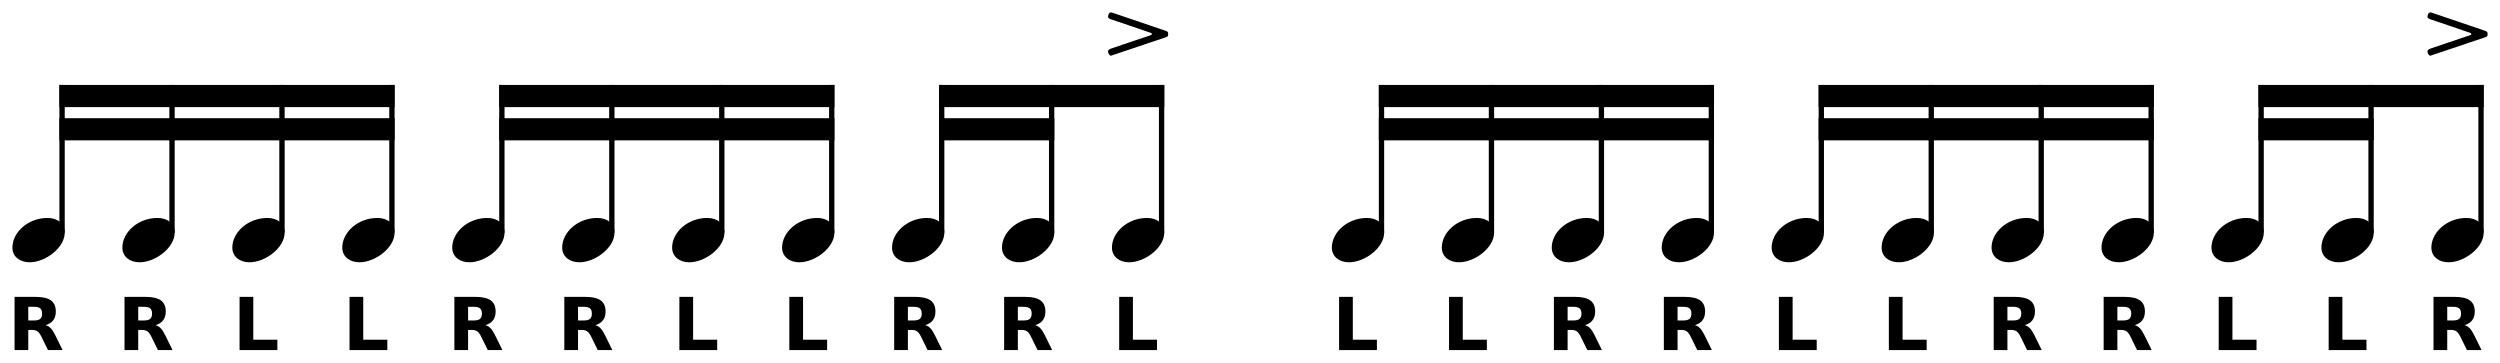
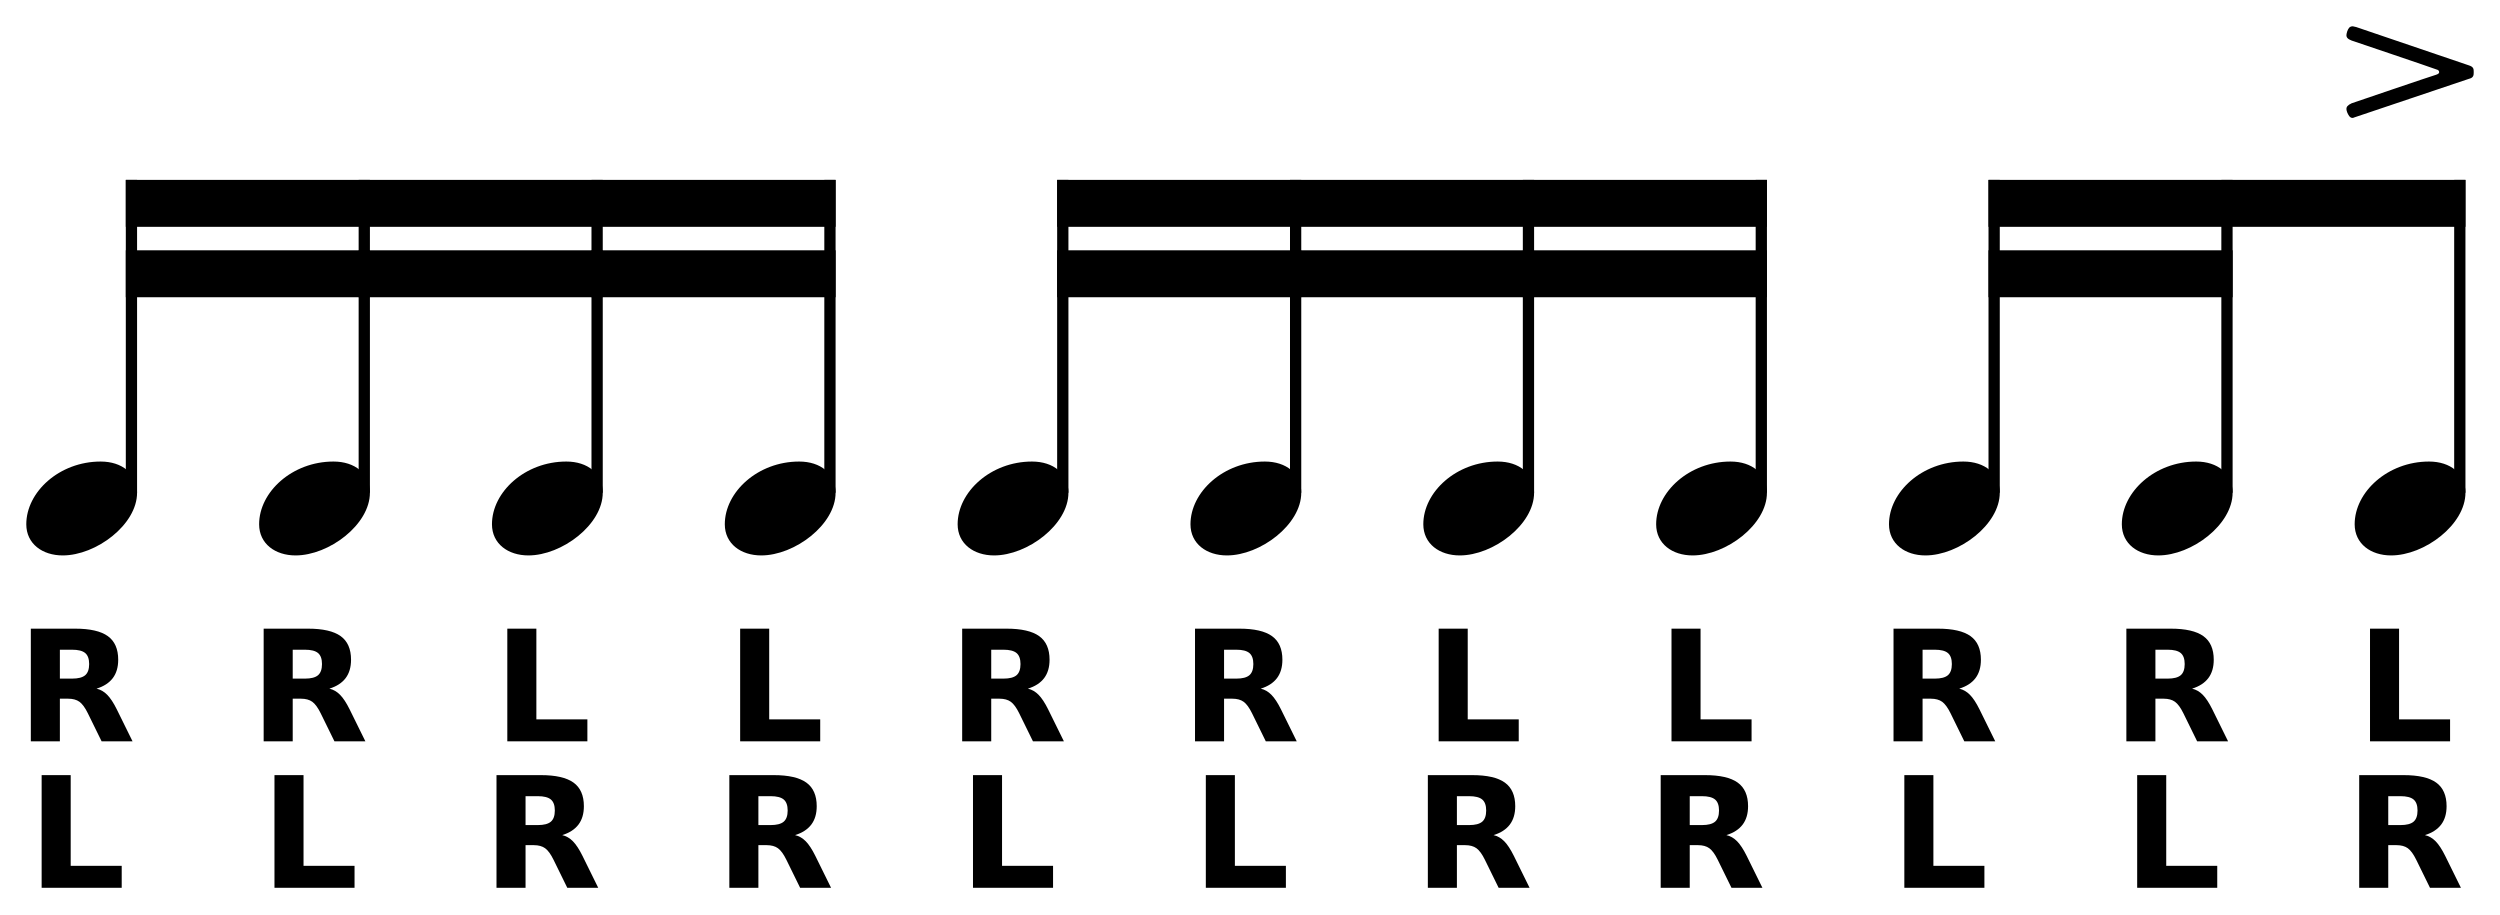
- <svg xmlns="http://www.w3.org/2000/svg" viewBox="-70 -1354 14097 2044" width="14097" height="2044" data-units-per-space="250" data-pas="12" data-rudiment="eleven-stroke-roll" data-family="Roll" role="img" aria-label="Eleven Stroke Roll (PAS 12)">
+ <svg xmlns="http://www.w3.org/2000/svg" viewBox="-70 -1354 6657 2434" width="6657" height="2434" data-units-per-space="250" data-pas="12" data-rudiment="eleven-stroke-roll" data-family="Roll" role="img" aria-label="Eleven Stroke Roll (PAS 12)">
  <g fill="currentColor">
    <path transform="translate(0 0) scale(1 -1)" d="M97 -125C186 -125 295 -43 295 42C295 93 255 125 198 125C88 125 0 44 0 -42C0 -94 43 -125 97 -125Z" />
    <rect x="265" y="-875" width="30" height="833" />
    <path transform="translate(-25.7 620) scale(0.2009377 -0.2009377)" d="M735 831Q856 831 908.5 876.0Q961 921 961 1024Q961 1126 908.5 1170.0Q856 1214 735 1214H573V831ZM573 565V0H188V1493H776Q1071 1493 1208.5 1394.0Q1346 1295 1346 1081Q1346 933 1274.5 838.0Q1203 743 1059 698Q1138 680 1200.5 616.5Q1263 553 1327 424L1536 0H1126L944 371Q889 483 832.5 524.0Q776 565 682 565Z" />
+     <path transform="translate(3.1 1010) scale(0.2009377 -0.2009377)" d="M188 1493H573V291H1249V0H188Z" />
    <path transform="translate(620 0) scale(1 -1)" d="M97 -125C186 -125 295 -43 295 42C295 93 255 125 198 125C88 125 0 44 0 -42C0 -94 43 -125 97 -125Z" />
    <rect x="885" y="-875" width="30" height="833" />
    <path transform="translate(594.3 620) scale(0.2009377 -0.2009377)" d="M735 831Q856 831 908.5 876.0Q961 921 961 1024Q961 1126 908.5 1170.0Q856 1214 735 1214H573V831ZM573 565V0H188V1493H776Q1071 1493 1208.5 1394.0Q1346 1295 1346 1081Q1346 933 1274.5 838.0Q1203 743 1059 698Q1138 680 1200.5 616.5Q1263 553 1327 424L1536 0H1126L944 371Q889 483 832.5 524.0Q776 565 682 565Z" />
+     <path transform="translate(623.1 1010) scale(0.2009377 -0.2009377)" d="M188 1493H573V291H1249V0H188Z" />
    <path transform="translate(1240 0) scale(1 -1)" d="M97 -125C186 -125 295 -43 295 42C295 93 255 125 198 125C88 125 0 44 0 -42C0 -94 43 -125 97 -125Z" />
    <rect x="1505" y="-875" width="30" height="833" />
    <path transform="translate(1243.1 620) scale(0.2009377 -0.2009377)" d="M188 1493H573V291H1249V0H188Z" />
+     <path transform="translate(1214.3 1010) scale(0.2009377 -0.2009377)" d="M735 831Q856 831 908.5 876.0Q961 921 961 1024Q961 1126 908.5 1170.0Q856 1214 735 1214H573V831ZM573 565V0H188V1493H776Q1071 1493 1208.5 1394.0Q1346 1295 1346 1081Q1346 933 1274.5 838.0Q1203 743 1059 698Q1138 680 1200.5 616.5Q1263 553 1327 424L1536 0H1126L944 371Q889 483 832.5 524.0Q776 565 682 565Z" />
    <path transform="translate(1860 0) scale(1 -1)" d="M97 -125C186 -125 295 -43 295 42C295 93 255 125 198 125C88 125 0 44 0 -42C0 -94 43 -125 97 -125Z" />
    <rect x="2125" y="-875" width="30" height="833" />
    <path transform="translate(1863.1 620) scale(0.2009377 -0.2009377)" d="M188 1493H573V291H1249V0H188Z" />
+     <path transform="translate(1834.3 1010) scale(0.2009377 -0.2009377)" d="M735 831Q856 831 908.5 876.0Q961 921 961 1024Q961 1126 908.5 1170.0Q856 1214 735 1214H573V831ZM573 565V0H188V1493H776Q1071 1493 1208.5 1394.0Q1346 1295 1346 1081Q1346 933 1274.5 838.0Q1203 743 1059 698Q1138 680 1200.5 616.5Q1263 553 1327 424L1536 0H1126L944 371Q889 483 832.5 524.0Q776 565 682 565Z" />
    <rect x="265" y="-875" width="1890" height="125" />
    <rect x="265" y="-687.5" width="650" height="125" />
    <rect x="885" y="-687.5" width="650" height="125" />
    <rect x="1505" y="-687.5" width="650" height="125" />
    <path transform="translate(2480 0) scale(1 -1)" d="M97 -125C186 -125 295 -43 295 42C295 93 255 125 198 125C88 125 0 44 0 -42C0 -94 43 -125 97 -125Z" />
    <rect x="2745" y="-875" width="30" height="833" />
    <path transform="translate(2454.3 620) scale(0.2009377 -0.2009377)" d="M735 831Q856 831 908.5 876.0Q961 921 961 1024Q961 1126 908.5 1170.0Q856 1214 735 1214H573V831ZM573 565V0H188V1493H776Q1071 1493 1208.5 1394.0Q1346 1295 1346 1081Q1346 933 1274.5 838.0Q1203 743 1059 698Q1138 680 1200.5 616.5Q1263 553 1327 424L1536 0H1126L944 371Q889 483 832.5 524.0Q776 565 682 565Z" />
+     <path transform="translate(2483.1 1010) scale(0.2009377 -0.2009377)" d="M188 1493H573V291H1249V0H188Z" />
    <path transform="translate(3100 0) scale(1 -1)" d="M97 -125C186 -125 295 -43 295 42C295 93 255 125 198 125C88 125 0 44 0 -42C0 -94 43 -125 97 -125Z" />
    <rect x="3365" y="-875" width="30" height="833" />
    <path transform="translate(3074.3 620) scale(0.2009377 -0.2009377)" d="M735 831Q856 831 908.5 876.0Q961 921 961 1024Q961 1126 908.5 1170.0Q856 1214 735 1214H573V831ZM573 565V0H188V1493H776Q1071 1493 1208.5 1394.0Q1346 1295 1346 1081Q1346 933 1274.5 838.0Q1203 743 1059 698Q1138 680 1200.5 616.5Q1263 553 1327 424L1536 0H1126L944 371Q889 483 832.5 524.0Q776 565 682 565Z" />
+     <path transform="translate(3103.1 1010) scale(0.2009377 -0.2009377)" d="M188 1493H573V291H1249V0H188Z" />
    <path transform="translate(3720 0) scale(1 -1)" d="M97 -125C186 -125 295 -43 295 42C295 93 255 125 198 125C88 125 0 44 0 -42C0 -94 43 -125 97 -125Z" />
    <rect x="3985" y="-875" width="30" height="833" />
    <path transform="translate(3723.1 620) scale(0.2009377 -0.2009377)" d="M188 1493H573V291H1249V0H188Z" />
+     <path transform="translate(3694.3 1010) scale(0.2009377 -0.2009377)" d="M735 831Q856 831 908.5 876.0Q961 921 961 1024Q961 1126 908.5 1170.0Q856 1214 735 1214H573V831ZM573 565V0H188V1493H776Q1071 1493 1208.5 1394.0Q1346 1295 1346 1081Q1346 933 1274.5 838.0Q1203 743 1059 698Q1138 680 1200.5 616.5Q1263 553 1327 424L1536 0H1126L944 371Q889 483 832.5 524.0Q776 565 682 565Z" />
    <path transform="translate(4340 0) scale(1 -1)" d="M97 -125C186 -125 295 -43 295 42C295 93 255 125 198 125C88 125 0 44 0 -42C0 -94 43 -125 97 -125Z" />
    <rect x="4605" y="-875" width="30" height="833" />
    <path transform="translate(4343.1 620) scale(0.2009377 -0.2009377)" d="M188 1493H573V291H1249V0H188Z" />
+     <path transform="translate(4314.3 1010) scale(0.2009377 -0.2009377)" d="M735 831Q856 831 908.5 876.0Q961 921 961 1024Q961 1126 908.5 1170.0Q856 1214 735 1214H573V831ZM573 565V0H188V1493H776Q1071 1493 1208.5 1394.0Q1346 1295 1346 1081Q1346 933 1274.5 838.0Q1203 743 1059 698Q1138 680 1200.5 616.5Q1263 553 1327 424L1536 0H1126L944 371Q889 483 832.5 524.0Q776 565 682 565Z" />
    <rect x="2745" y="-875" width="1890" height="125" />
    <rect x="2745" y="-687.5" width="650" height="125" />
    <rect x="3365" y="-687.5" width="650" height="125" />
    <rect x="3985" y="-687.5" width="650" height="125" />
    <path transform="translate(4960 0) scale(1 -1)" d="M97 -125C186 -125 295 -43 295 42C295 93 255 125 198 125C88 125 0 44 0 -42C0 -94 43 -125 97 -125Z" />
    <rect x="5225" y="-875" width="30" height="833" />
    <path transform="translate(4934.3 620) scale(0.2009377 -0.2009377)" d="M735 831Q856 831 908.5 876.0Q961 921 961 1024Q961 1126 908.5 1170.0Q856 1214 735 1214H573V831ZM573 565V0H188V1493H776Q1071 1493 1208.5 1394.0Q1346 1295 1346 1081Q1346 933 1274.5 838.0Q1203 743 1059 698Q1138 680 1200.5 616.5Q1263 553 1327 424L1536 0H1126L944 371Q889 483 832.5 524.0Q776 565 682 565Z" />
+     <path transform="translate(4963.1 1010) scale(0.2009377 -0.2009377)" d="M188 1493H573V291H1249V0H188Z" />
    <path transform="translate(5580 0) scale(1 -1)" d="M97 -125C186 -125 295 -43 295 42C295 93 255 125 198 125C88 125 0 44 0 -42C0 -94 43 -125 97 -125Z" />
    <rect x="5845" y="-875" width="30" height="833" />
    <path transform="translate(5554.3 620) scale(0.2009377 -0.2009377)" d="M735 831Q856 831 908.5 876.0Q961 921 961 1024Q961 1126 908.5 1170.0Q856 1214 735 1214H573V831ZM573 565V0H188V1493H776Q1071 1493 1208.5 1394.0Q1346 1295 1346 1081Q1346 933 1274.5 838.0Q1203 743 1059 698Q1138 680 1200.5 616.5Q1263 553 1327 424L1536 0H1126L944 371Q889 483 832.5 524.0Q776 565 682 565Z" />
+     <path transform="translate(5583.1 1010) scale(0.2009377 -0.2009377)" d="M188 1493H573V291H1249V0H188Z" />
    <path transform="translate(6200 0) scale(1 -1)" d="M97 -125C186 -125 295 -43 295 42C295 93 255 125 198 125C88 125 0 44 0 -42C0 -94 43 -125 97 -125Z" />
    <rect x="6465" y="-875" width="30" height="833" />
    <path transform="translate(6178 -1039) scale(1 -1)" d="M326 105C339 108 339 115 339 123C339 131 339 137 326 141L26 243C22 244 18 245 17 245C8 245 5 239 2 231C1 227 0 224 0 221C0 216 3 211 14 207C14 207 230 134 240 130C245 129 247 126 247 123C247 120 245 118 239 116C228 113 14 40 14 40C3 35 0 30 0 25C0 22 1 19 2 16C5 9 9 1 16 1C17 1 19 1 20 2Z" />
    <path transform="translate(6203.1 620) scale(0.2009377 -0.2009377)" d="M188 1493H573V291H1249V0H188Z" />
+     <path transform="translate(6174.3 1010) scale(0.2009377 -0.2009377)" d="M735 831Q856 831 908.5 876.0Q961 921 961 1024Q961 1126 908.5 1170.0Q856 1214 735 1214H573V831ZM573 565V0H188V1493H776Q1071 1493 1208.5 1394.0Q1346 1295 1346 1081Q1346 933 1274.5 838.0Q1203 743 1059 698Q1138 680 1200.5 616.5Q1263 553 1327 424L1536 0H1126L944 371Q889 483 832.5 524.0Q776 565 682 565Z" />
    <rect x="5225" y="-875" width="1270" height="125" />
    <rect x="5225" y="-687.5" width="650" height="125" />
-     <path transform="translate(7440 0) scale(1 -1)" d="M97 -125C186 -125 295 -43 295 42C295 93 255 125 198 125C88 125 0 44 0 -42C0 -94 43 -125 97 -125Z" />
-     <rect x="7705" y="-875" width="30" height="833" />
-     <path transform="translate(7443.1 620) scale(0.2009377 -0.2009377)" d="M188 1493H573V291H1249V0H188Z" />
-     <path transform="translate(8060 0) scale(1 -1)" d="M97 -125C186 -125 295 -43 295 42C295 93 255 125 198 125C88 125 0 44 0 -42C0 -94 43 -125 97 -125Z" />
-     <rect x="8325" y="-875" width="30" height="833" />
-     <path transform="translate(8063.1 620) scale(0.2009377 -0.2009377)" d="M188 1493H573V291H1249V0H188Z" />
-     <path transform="translate(8680 0) scale(1 -1)" d="M97 -125C186 -125 295 -43 295 42C295 93 255 125 198 125C88 125 0 44 0 -42C0 -94 43 -125 97 -125Z" />
-     <rect x="8945" y="-875" width="30" height="833" />
-     <path transform="translate(8654.3 620) scale(0.2009377 -0.2009377)" d="M735 831Q856 831 908.5 876.0Q961 921 961 1024Q961 1126 908.5 1170.0Q856 1214 735 1214H573V831ZM573 565V0H188V1493H776Q1071 1493 1208.5 1394.0Q1346 1295 1346 1081Q1346 933 1274.5 838.0Q1203 743 1059 698Q1138 680 1200.5 616.5Q1263 553 1327 424L1536 0H1126L944 371Q889 483 832.5 524.0Q776 565 682 565Z" />
-     <path transform="translate(9300 0) scale(1 -1)" d="M97 -125C186 -125 295 -43 295 42C295 93 255 125 198 125C88 125 0 44 0 -42C0 -94 43 -125 97 -125Z" />
-     <rect x="9565" y="-875" width="30" height="833" />
-     <path transform="translate(9274.3 620) scale(0.2009377 -0.2009377)" d="M735 831Q856 831 908.5 876.0Q961 921 961 1024Q961 1126 908.5 1170.0Q856 1214 735 1214H573V831ZM573 565V0H188V1493H776Q1071 1493 1208.5 1394.0Q1346 1295 1346 1081Q1346 933 1274.5 838.0Q1203 743 1059 698Q1138 680 1200.5 616.5Q1263 553 1327 424L1536 0H1126L944 371Q889 483 832.5 524.0Q776 565 682 565Z" />
-     <rect x="7705" y="-875" width="1890" height="125" />
-     <rect x="7705" y="-687.5" width="650" height="125" />
-     <rect x="8325" y="-687.5" width="650" height="125" />
-     <rect x="8945" y="-687.5" width="650" height="125" />
-     <path transform="translate(9920 0) scale(1 -1)" d="M97 -125C186 -125 295 -43 295 42C295 93 255 125 198 125C88 125 0 44 0 -42C0 -94 43 -125 97 -125Z" />
-     <rect x="10185" y="-875" width="30" height="833" />
-     <path transform="translate(9923.1 620) scale(0.2009377 -0.2009377)" d="M188 1493H573V291H1249V0H188Z" />
-     <path transform="translate(10540 0) scale(1 -1)" d="M97 -125C186 -125 295 -43 295 42C295 93 255 125 198 125C88 125 0 44 0 -42C0 -94 43 -125 97 -125Z" />
-     <rect x="10805" y="-875" width="30" height="833" />
-     <path transform="translate(10543.1 620) scale(0.2009377 -0.2009377)" d="M188 1493H573V291H1249V0H188Z" />
-     <path transform="translate(11160 0) scale(1 -1)" d="M97 -125C186 -125 295 -43 295 42C295 93 255 125 198 125C88 125 0 44 0 -42C0 -94 43 -125 97 -125Z" />
-     <rect x="11425" y="-875" width="30" height="833" />
-     <path transform="translate(11134.3 620) scale(0.2009377 -0.2009377)" d="M735 831Q856 831 908.5 876.0Q961 921 961 1024Q961 1126 908.5 1170.0Q856 1214 735 1214H573V831ZM573 565V0H188V1493H776Q1071 1493 1208.5 1394.0Q1346 1295 1346 1081Q1346 933 1274.5 838.0Q1203 743 1059 698Q1138 680 1200.5 616.5Q1263 553 1327 424L1536 0H1126L944 371Q889 483 832.5 524.0Q776 565 682 565Z" />
-     <path transform="translate(11780 0) scale(1 -1)" d="M97 -125C186 -125 295 -43 295 42C295 93 255 125 198 125C88 125 0 44 0 -42C0 -94 43 -125 97 -125Z" />
-     <rect x="12045" y="-875" width="30" height="833" />
-     <path transform="translate(11754.3 620) scale(0.2009377 -0.2009377)" d="M735 831Q856 831 908.5 876.0Q961 921 961 1024Q961 1126 908.5 1170.0Q856 1214 735 1214H573V831ZM573 565V0H188V1493H776Q1071 1493 1208.5 1394.0Q1346 1295 1346 1081Q1346 933 1274.5 838.0Q1203 743 1059 698Q1138 680 1200.5 616.5Q1263 553 1327 424L1536 0H1126L944 371Q889 483 832.5 524.0Q776 565 682 565Z" />
-     <rect x="10185" y="-875" width="1890" height="125" />
-     <rect x="10185" y="-687.5" width="650" height="125" />
-     <rect x="10805" y="-687.5" width="650" height="125" />
-     <rect x="11425" y="-687.5" width="650" height="125" />
-     <path transform="translate(12400 0) scale(1 -1)" d="M97 -125C186 -125 295 -43 295 42C295 93 255 125 198 125C88 125 0 44 0 -42C0 -94 43 -125 97 -125Z" />
-     <rect x="12665" y="-875" width="30" height="833" />
-     <path transform="translate(12403.1 620) scale(0.2009377 -0.2009377)" d="M188 1493H573V291H1249V0H188Z" />
-     <path transform="translate(13020 0) scale(1 -1)" d="M97 -125C186 -125 295 -43 295 42C295 93 255 125 198 125C88 125 0 44 0 -42C0 -94 43 -125 97 -125Z" />
-     <rect x="13285" y="-875" width="30" height="833" />
-     <path transform="translate(13023.1 620) scale(0.2009377 -0.2009377)" d="M188 1493H573V291H1249V0H188Z" />
-     <path transform="translate(13640 0) scale(1 -1)" d="M97 -125C186 -125 295 -43 295 42C295 93 255 125 198 125C88 125 0 44 0 -42C0 -94 43 -125 97 -125Z" />
-     <rect x="13905" y="-875" width="30" height="833" />
-     <path transform="translate(13618 -1039) scale(1 -1)" d="M326 105C339 108 339 115 339 123C339 131 339 137 326 141L26 243C22 244 18 245 17 245C8 245 5 239 2 231C1 227 0 224 0 221C0 216 3 211 14 207C14 207 230 134 240 130C245 129 247 126 247 123C247 120 245 118 239 116C228 113 14 40 14 40C3 35 0 30 0 25C0 22 1 19 2 16C5 9 9 1 16 1C17 1 19 1 20 2Z" />
-     <path transform="translate(13614.3 620) scale(0.2009377 -0.2009377)" d="M735 831Q856 831 908.5 876.0Q961 921 961 1024Q961 1126 908.5 1170.0Q856 1214 735 1214H573V831ZM573 565V0H188V1493H776Q1071 1493 1208.5 1394.0Q1346 1295 1346 1081Q1346 933 1274.5 838.0Q1203 743 1059 698Q1138 680 1200.5 616.5Q1263 553 1327 424L1536 0H1126L944 371Q889 483 832.5 524.0Q776 565 682 565Z" />
-     <rect x="12665" y="-875" width="1270" height="125" />
-     <rect x="12665" y="-687.5" width="650" height="125" />
  </g>
</svg>
